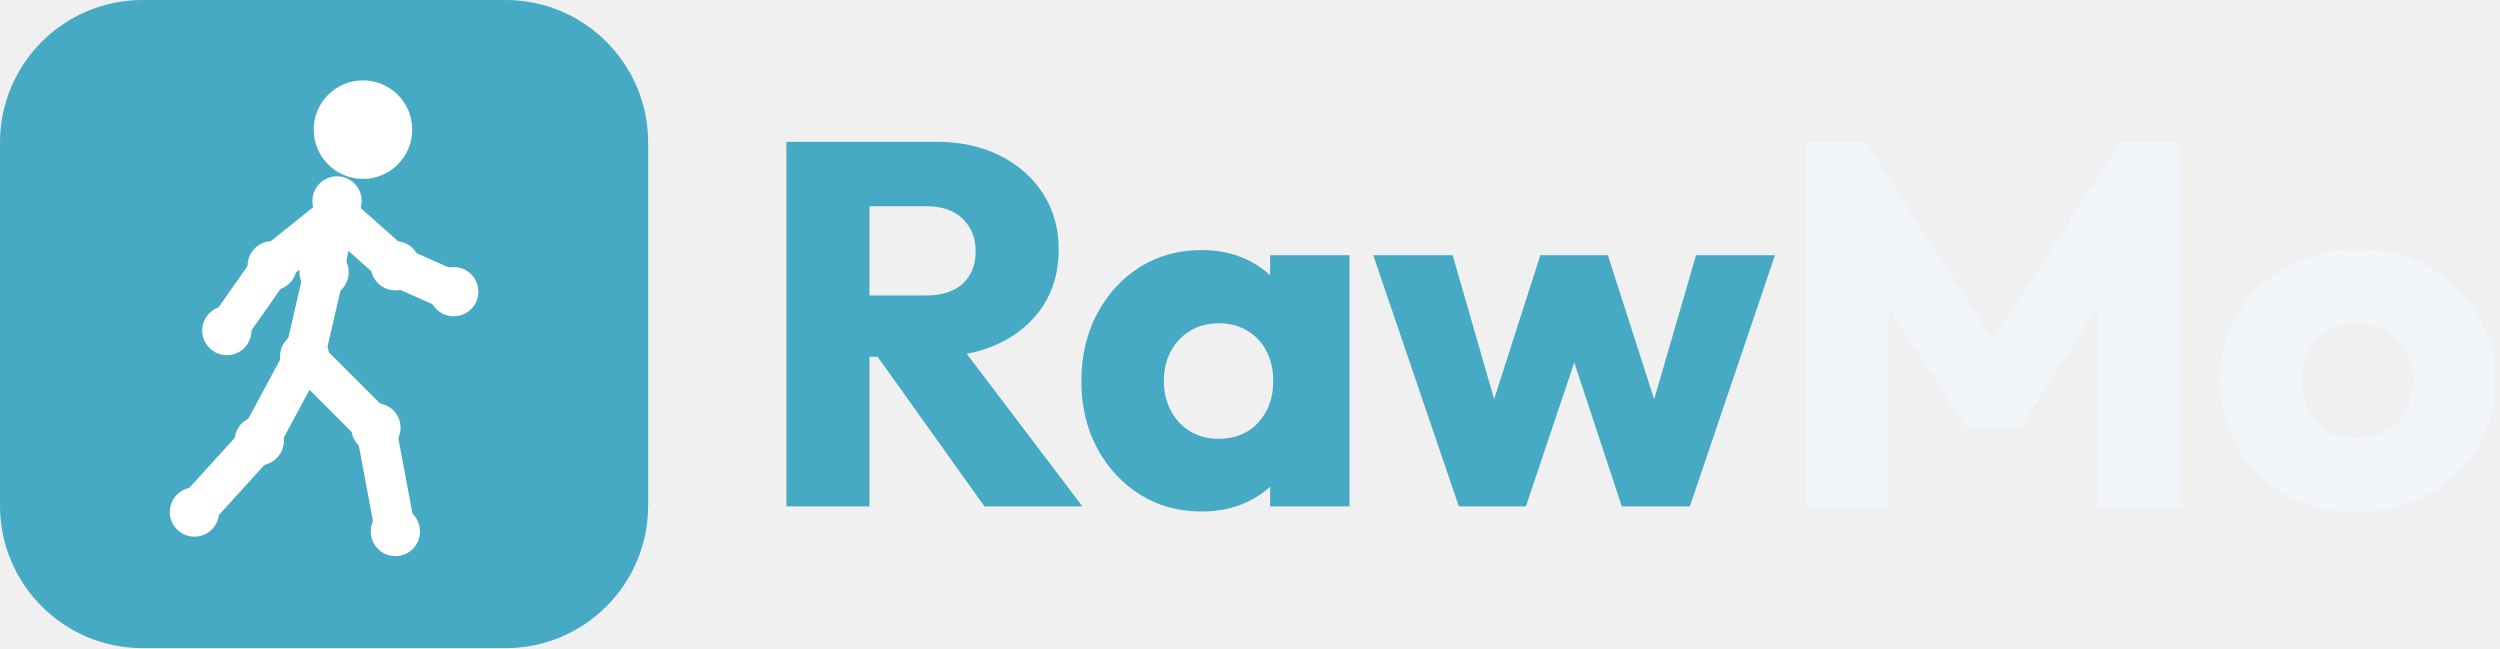
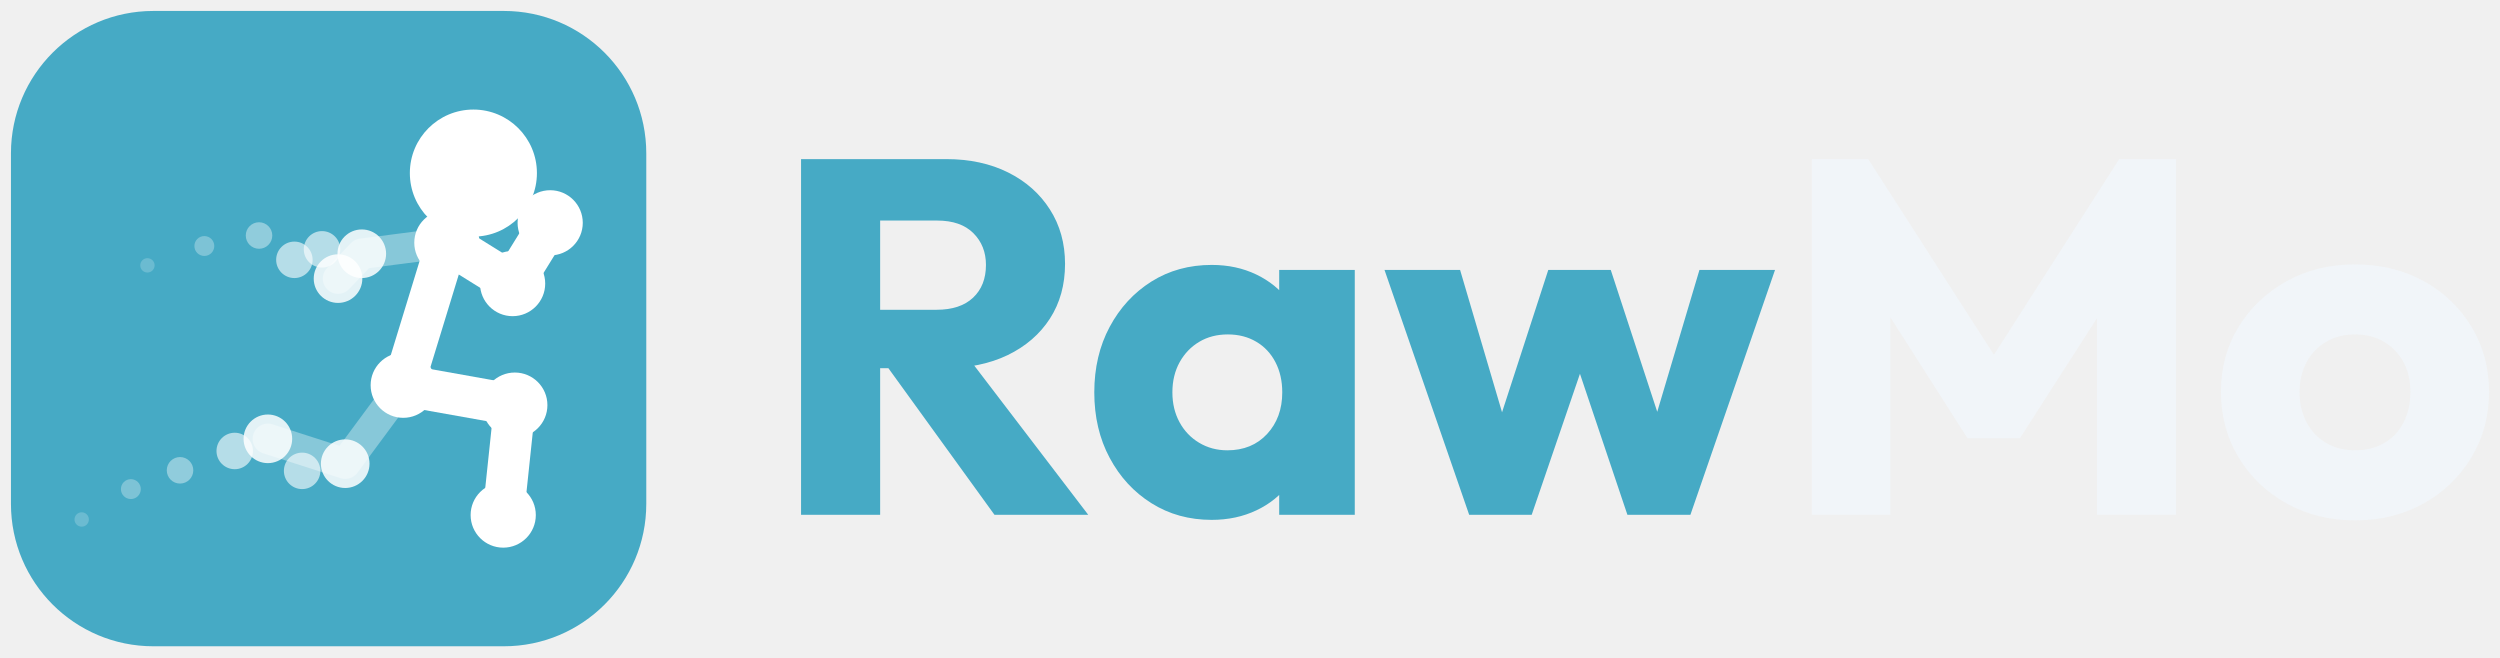
- <svg xmlns="http://www.w3.org/2000/svg" role="img" aria-label="RawMo" viewBox="0 0 1542.85 400" width="1542.85" height="400">
-   <rect x="0.00" y="0.00" width="400.00" height="400.00" rx="88.00" fill="#46AAC5" />
-   <g fill="none" stroke="#FFFFFF" stroke-width="24.80" stroke-linecap="round" stroke-linejoin="round">
-     <path d="M188.00,220.00 L200.00,168.00 L208.00,124.00" />
-     <path d="M208.00,132.00 L168.00,164.00 L140.00,204.00" />
-     <path d="M208.00,132.00 L244.00,164.00 L280.00,180.00" />
-     <path d="M188.00,220.00 L160.00,272.00 L120.00,316.00" />
-     <path d="M188.00,220.00 L232.00,264.00 L244.00,328.00" />
+ <svg xmlns="http://www.w3.org/2000/svg" width="456.46" height="120" viewBox="0 0 456.46 120" role="img" aria-labelledby="rawmo-dark-title">
+   <g transform="translate(2 2)">
+     <rect width="116" height="116" rx="26" fill="#46AAC5" />
+     <g transform="translate(-2.82 -2.07) scale(1.0087)">
+       <path d="M81.7 44L66.3 46L62 50.5M73.8 69.8L63.3 84L49.3 79.5" fill="none" stroke="#FFFFFF" stroke-width="5.5" stroke-linecap="round" stroke-linejoin="round" opacity="0.35" />
+       <g fill="#FFFFFF">
+         <circle cx="54.1" cy="47.1" r="3.3" opacity="0.6" />
+         <circle cx="47.7" cy="42.7" r="2.4" opacity="0.4" />
+         <circle cx="37.8" cy="44.6" r="1.8" opacity="0.3" />
+         <circle cx="27.5" cy="48.1" r="1.3" opacity="0.2" />
+         <circle cx="43.3" cy="81.7" r="3.3" opacity="0.6" />
+         <circle cx="33.4" cy="85.2" r="2.4" opacity="0.4" />
+         <circle cx="24.5" cy="88.6" r="1.8" opacity="0.3" />
+         <circle cx="15.6" cy="94.1" r="1.3" opacity="0.2" />
+         <circle cx="59.1" cy="45.2" r="3.3" opacity="0.6" />
+         <circle cx="55.5" cy="85.3" r="3.3" opacity="0.6" />
+         <circle cx="66.3" cy="46" r="4.4" opacity="0.85" />
+         <circle cx="62" cy="50.5" r="4.4" opacity="0.85" />
+         <circle cx="63.3" cy="84" r="4.4" opacity="0.85" />
+         <circle cx="49.3" cy="79.5" r="4.4" opacity="0.85" />
+       </g>
+       <path d="M86.5 31.4L81.7 44L73.8 69.8L94 73.4L91.9 93.3M81.7 44L93.6 51.4L100.4 40.4" fill="none" stroke="#FFFFFF" stroke-width="7.5" stroke-linecap="round" stroke-linejoin="round" />
+       <g fill="#FFFFFF">
+         <circle cx="86.5" cy="31.4" r="11.5" />
+         <circle cx="81.7" cy="44" r="5.9" />
+         <circle cx="73.8" cy="69.8" r="5.9" />
+         <circle cx="93.6" cy="51.4" r="5.9" />
+         <circle cx="100.4" cy="40.4" r="5.9" />
+         <circle cx="94" cy="73.4" r="5.9" />
+         <circle cx="91.9" cy="93.3" r="5.9" />
+       </g>
+     </g>
+     <path d="M155.3 65.23V54.56H169Q173.33 54.56 175.67 52.35Q178.02 50.14 178.02 46.37Q178.02 42.87 175.72 40.57Q173.42 38.27 169.1 38.27H155.3V27.05H170.75Q177.19 27.05 182.07 29.49Q186.94 31.92 189.7 36.25Q192.46 40.57 192.46 46.18Q192.46 51.89 189.7 56.17Q186.94 60.44 181.98 62.84Q177.01 65.23 170.29 65.23ZM144.26 92V27.05H158.7V92ZM179.58 92 159.34 64.03 172.59 60.44 196.7 92ZM219.24 92.92Q213.07 92.92 208.24 89.88Q203.41 86.85 200.61 81.6Q197.8 76.36 197.8 69.64Q197.8 62.93 200.61 57.68Q203.41 52.44 208.24 49.4Q213.07 46.37 219.24 46.37Q223.74 46.37 227.38 48.12Q231.01 49.86 233.31 52.95Q235.61 56.03 235.89 59.98V79.3Q235.61 83.26 233.36 86.34Q231.1 89.42 227.42 91.17Q223.74 92.92 219.24 92.92ZM222.09 80.22Q226.6 80.22 229.36 77.23Q232.12 74.24 232.12 69.64Q232.12 66.52 230.87 64.12Q229.63 61.73 227.38 60.4Q225.12 59.06 222.18 59.06Q219.24 59.06 216.98 60.4Q214.73 61.73 213.39 64.12Q212.06 66.52 212.06 69.64Q212.06 72.68 213.35 75.07Q214.64 77.46 216.94 78.84Q219.24 80.22 222.09 80.22ZM231.56 92V79.95L233.68 69.09L231.56 58.24V47.29H245.36V92ZM266.25 92 250.79 47.29H264.59L274.16 79.76L270.11 79.86L280.69 47.29H292.1L302.77 79.86L298.63 79.76L308.29 47.29H322.09L306.64 92H295.14L284.74 61.09H288.24L277.66 92Z" fill="#46AAC5" />
+     <path d="M328.81 92V27.05H339.11L364.69 66.88H359.44L384.93 27.05H395.32V92H380.88V51.43L383.46 52.07L366.8 78.02H357.24L340.68 52.07L343.16 51.43V92ZM427.98 93.01Q421.08 93.01 415.52 89.93Q409.95 86.85 406.73 81.51Q403.51 76.18 403.51 69.55Q403.51 62.93 406.73 57.68Q409.95 52.44 415.47 49.36Q420.99 46.28 427.98 46.28Q434.98 46.28 440.5 49.31Q446.02 52.35 449.24 57.64Q452.46 62.93 452.46 69.55Q452.46 76.18 449.24 81.51Q446.02 86.85 440.5 89.93Q434.98 93.01 427.98 93.01ZM427.98 80.22Q431.02 80.22 433.32 78.89Q435.62 77.56 436.86 75.12Q438.1 72.68 438.1 69.55Q438.1 66.42 436.82 64.08Q435.53 61.73 433.27 60.4Q431.02 59.06 427.98 59.06Q425.04 59.06 422.74 60.4Q420.44 61.73 419.15 64.12Q417.86 66.52 417.86 69.64Q417.86 72.68 419.15 75.12Q420.44 77.56 422.74 78.89Q425.04 80.22 427.98 80.22Z" fill="#F1F5F9" />
  </g>
-   <g fill="#FFFFFF">
-     <circle cx="120.00" cy="316.00" r="15.20" />
-     <circle cx="140.00" cy="204.00" r="15.20" />
-     <circle cx="160.00" cy="272.00" r="15.20" />
-     <circle cx="168.00" cy="164.00" r="15.20" />
-     <circle cx="188.00" cy="220.00" r="15.20" />
-     <circle cx="200.00" cy="168.00" r="15.20" />
-     <circle cx="208.00" cy="124.00" r="15.20" />
-     <circle cx="232.00" cy="264.00" r="15.20" />
-     <circle cx="244.00" cy="164.00" r="15.20" />
-     <circle cx="244.00" cy="328.00" r="15.20" />
-     <circle cx="280.00" cy="180.00" r="15.20" />
-     <circle cx="224.00" cy="80.00" r="30.40" />
-   </g>
-   <path fill="#46AAC5" d="M524.785 220.209V182.337H571.567Q586.207 182.337 594.163 175.018Q602.119 167.698 602.119 154.968Q602.119 142.875 594.163 135.078Q586.207 127.281 571.567 127.281H524.785V87.5H577.932Q600.209 87.5 617.236 96.093Q634.262 104.685 643.809 119.643Q653.356 134.6 653.356 154.013Q653.356 174.063 643.65 188.861Q633.943 203.66 616.599 211.934Q599.255 220.209 576.023 220.209ZM485.322 312.5V87.5H536.56V312.5ZM607.529 312.5 538.47 215.753 585.252 203.342 667.996 312.5Z" />
-   <path fill="#46AAC5" d="M741.511 315.682Q720.188 315.682 703.48 305.18Q686.772 294.678 677.066 276.538Q667.359 258.398 667.359 235.166Q667.359 211.934 677.066 193.635Q686.772 175.336 703.48 164.834Q720.188 154.332 741.511 154.332Q757.105 154.332 769.516 160.219Q781.928 166.107 789.884 176.609Q797.84 187.111 799.113 200.477V269.537Q797.84 282.903 790.043 293.405Q782.246 303.907 769.675 309.795Q757.105 315.682 741.511 315.682ZM752.013 270.81Q767.289 270.81 776.518 260.785Q785.747 250.76 785.747 235.166Q785.747 224.664 781.61 216.708Q777.472 208.752 769.835 204.137Q762.197 199.523 752.013 199.523Q742.147 199.523 734.509 204.137Q726.871 208.752 722.575 216.708Q718.279 224.664 718.279 235.166Q718.279 245.35 722.575 253.465Q726.871 261.581 734.509 266.195Q742.147 270.81 752.013 270.81ZM783.837 312.5V270.81L791.157 233.257L783.837 195.704V157.514H832.847V312.5Z" />
-   <path fill="#46AAC5" d="M900.315 312.5 847.487 157.514H896.496L928.958 270.173L914.318 270.492L950.598 157.514H992.289L1028.569 270.492L1013.929 270.173L1046.709 157.514H1095.4L1042.89 312.5H1000.881L965.556 205.569H977.649L941.687 312.5Z" />
-   <path fill="#F2F5FA" d="M1114.495 312.5V87.5H1151.093L1239.248 224.028H1220.789L1308.625 87.5H1345.542V312.5H1294.304V174.063L1303.215 176.291L1246.885 263.49H1213.151L1156.822 176.291L1165.414 174.063V312.5Z" />
-   <path fill="#F2F5FA" d="M1455.018 316.001Q1430.832 316.001 1411.419 305.339Q1392.006 294.678 1380.867 276.22Q1369.728 257.762 1369.728 234.848Q1369.728 211.616 1380.867 193.476Q1392.006 175.336 1411.26 164.675Q1430.513 154.013 1454.7 154.013Q1479.205 154.013 1498.3 164.675Q1517.395 175.336 1528.692 193.476Q1539.99 211.616 1539.99 234.848Q1539.99 257.762 1528.851 276.22Q1517.713 294.678 1498.459 305.339Q1479.205 316.001 1455.018 316.001ZM1454.7 270.81Q1464.884 270.81 1472.681 266.354Q1480.478 261.899 1484.774 253.624Q1489.071 245.35 1489.071 234.848Q1489.071 224.346 1484.615 216.39Q1480.16 208.434 1472.522 203.978Q1464.884 199.523 1454.7 199.523Q1444.835 199.523 1437.037 203.978Q1429.24 208.434 1424.944 216.549Q1420.648 224.664 1420.648 235.166Q1420.648 245.35 1424.944 253.624Q1429.24 261.899 1437.037 266.354Q1444.835 270.81 1454.7 270.81Z" />
</svg>
